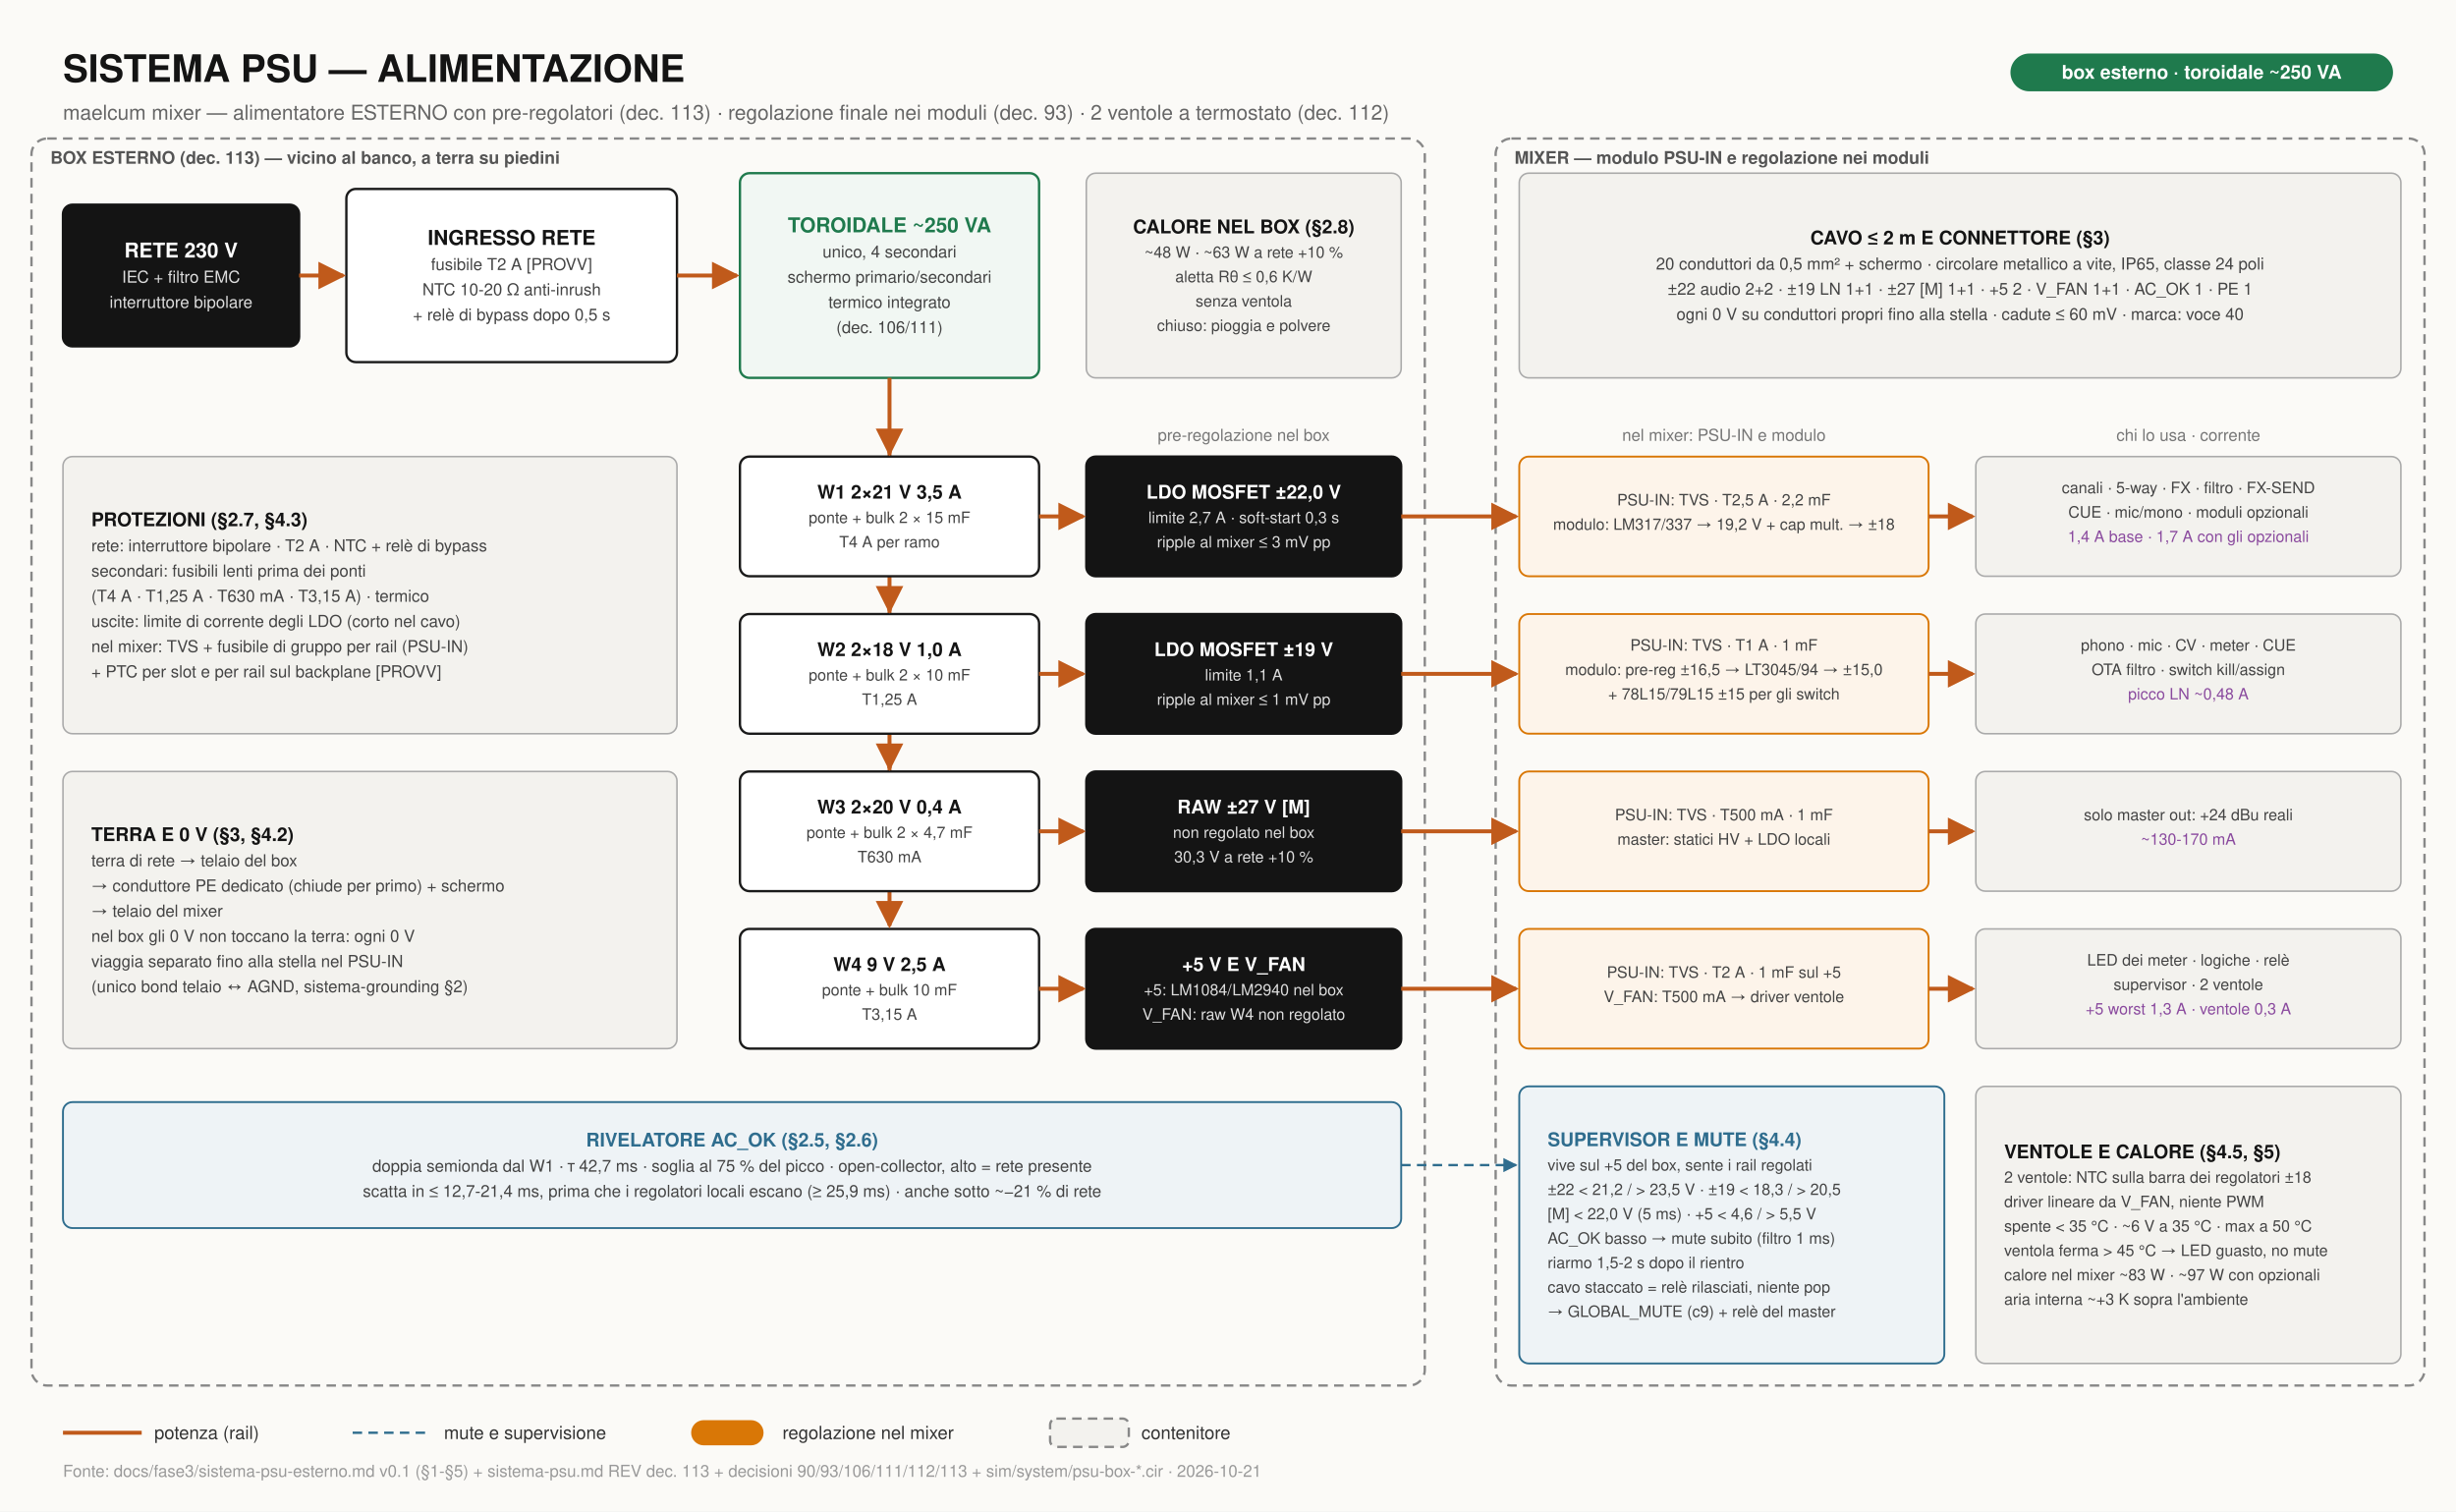
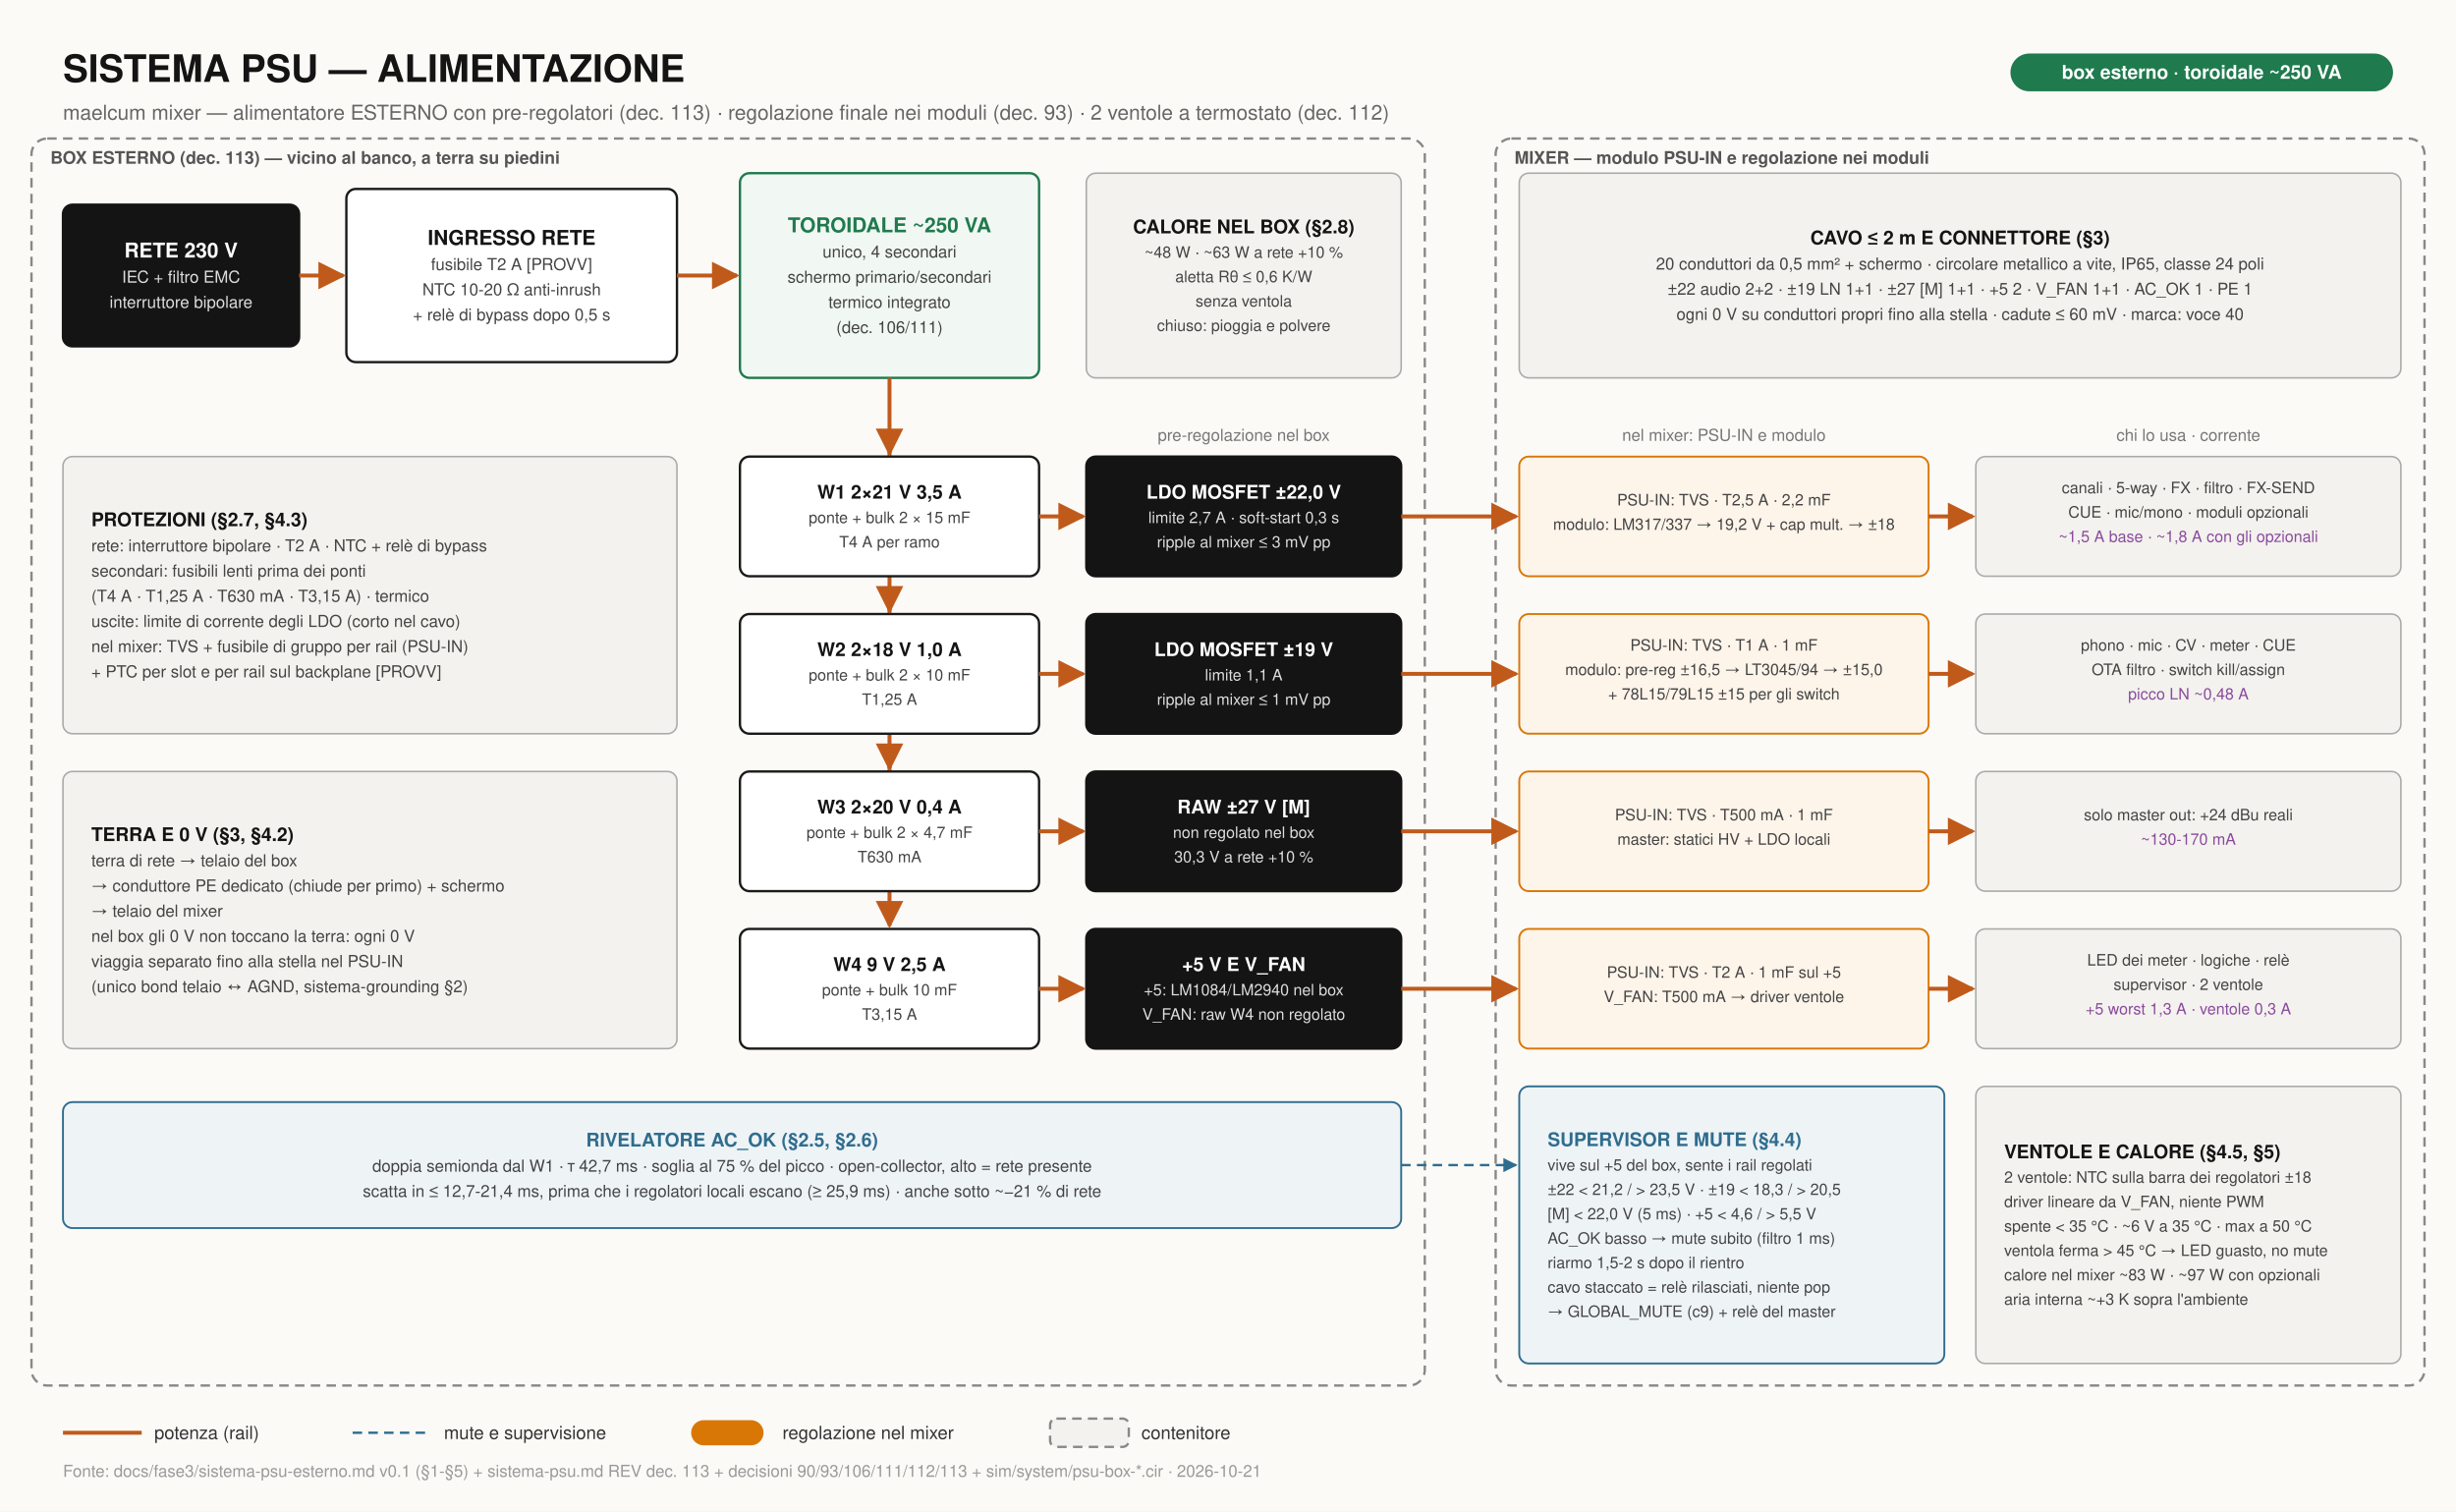
<svg xmlns="http://www.w3.org/2000/svg" viewBox="0 0 1560 960" font-family="Helvetica Neue, Helvetica, Arial, sans-serif">
  <defs>
    <marker id="ar" viewBox="0 0 10 10" refX="9" refY="5" markerWidth="7" markerHeight="7" orient="auto-start-reverse">
      <path d="M0,0 L10,5 L0,10 z" fill="#C05A1B" />
    </marker>
    <marker id="arb" viewBox="0 0 10 10" refX="9" refY="5" markerWidth="7" markerHeight="7" orient="auto-start-reverse">
      <path d="M0,0 L10,5 L0,10 z" fill="#8A4A9E" />
    </marker>
    <marker id="arw" viewBox="0 0 10 10" refX="9" refY="5" markerWidth="6" markerHeight="6" orient="auto-start-reverse">
      <path d="M0,0 L10,5 L0,10 z" fill="#2F6D8E" />
    </marker>
    <marker id="ark" viewBox="0 0 10 10" refX="9" refY="5" markerWidth="7" markerHeight="7" orient="auto-start-reverse">
      <path d="M0,0 L10,5 L0,10 z" fill="#333" />
    </marker>
  </defs>
  <rect width="1560" height="960" fill="#FBFAF7" />
  <text x="40" y="52" font-size="24" font-weight="700" fill="#141414">SISTEMA PSU — ALIMENTAZIONE</text>
  <text x="40" y="76" font-size="13" fill="#666">maelcum mixer — alimentatore ESTERNO con pre-regolatori (dec. 113) · regolazione finale nei moduli (dec. 93) · 2 ventole a termostato (dec. 112)</text>
  <rect x="1277" y="34" width="243" height="24" rx="12" fill="#1F7A4D" />
  <text x="1398.5" y="50" font-size="12" font-weight="600" fill="#fff" text-anchor="middle">box esterno · toroidale ~250 VA</text>
  <rect x="20" y="88" width="885" height="792" rx="10" fill="none" stroke="#888" stroke-width="1.5" stroke-dasharray="6 4" />
  <text x="32" y="104" font-size="11" font-weight="700" fill="#555">BOX ESTERNO (dec. 113) — vicino al banco, a terra su piedini</text>
  <rect x="950" y="88" width="590" height="792" rx="10" fill="none" stroke="#888" stroke-width="1.5" stroke-dasharray="6 4" />
  <text x="962" y="104" font-size="11" font-weight="700" fill="#555">MIXER — modulo PSU-IN e regolazione nei moduli</text>
  <rect x="40" y="130" width="150" height="90" rx="6" fill="#141414" stroke="#141414" stroke-width="1.5" />
  <text x="115" y="163.55" font-size="13" font-weight="700" fill="#fff" text-anchor="middle">RETE 230 V</text>
  <text x="115" y="179.55" font-size="10.5" fill="#ddd" text-anchor="middle">IEC + filtro EMC</text>
  <text x="115" y="195.55" font-size="10.5" fill="#ddd" text-anchor="middle">interruttore bipolare</text>
  <rect x="220" y="120" width="210" height="110" rx="6" fill="#fff" stroke="#1A1A1A" stroke-width="1.5" />
  <text x="325" y="155.55" font-size="13" font-weight="700" fill="#141414" text-anchor="middle">INGRESSO RETE</text>
  <text x="325" y="171.55" font-size="10.5" fill="#444" text-anchor="middle">fusibile T2 A [PROVV]</text>
  <text x="325" y="187.55" font-size="10.5" fill="#444" text-anchor="middle">NTC 10-20 Ω anti-inrush</text>
  <text x="325" y="203.55" font-size="10.5" fill="#444" text-anchor="middle">+ relè di bypass dopo 0,5 s</text>
  <rect x="470" y="110" width="190" height="130" rx="6" fill="#F1F7F3" stroke="#1F7A4D" stroke-width="1.5" />
  <text x="565" y="147.55" font-size="13" font-weight="700" fill="#1F7A4D" text-anchor="middle">TOROIDALE ~250 VA</text>
  <text x="565" y="163.55" font-size="10.5" fill="#444" text-anchor="middle">unico, 4 secondari</text>
  <text x="565" y="179.55" font-size="10.5" fill="#444" text-anchor="middle">schermo primario/secondari</text>
  <text x="565" y="195.55" font-size="10.5" fill="#444" text-anchor="middle">termico integrato</text>
  <text x="565" y="211.55" font-size="10.5" fill="#444" text-anchor="middle">(dec. 106/111)</text>
  <path d="M 190 175 L 218 175" stroke="#C05A1B" stroke-width="2.5" fill="none" marker-end="url(#ar)" />
  <path d="M 430 175 L 468 175" stroke="#C05A1B" stroke-width="2.5" fill="none" marker-end="url(#ar)" />
  <rect x="690" y="110" width="200" height="130" rx="6" fill="#F3F2EE" stroke="#AAA" stroke-width="1" />
  <text x="790" y="148.2" font-size="12" font-weight="700" fill="#141414" text-anchor="middle">CALORE NEL BOX (§2.8)</text>
  <text x="790" y="163.7" font-size="10" fill="#444" text-anchor="middle">~48 W · ~63 W a rete +10 %</text>
  <text x="790" y="179.2" font-size="10" fill="#444" text-anchor="middle">aletta Rθ ≤ 0,6 K/W</text>
  <text x="790" y="194.7" font-size="10" fill="#444" text-anchor="middle">senza ventola</text>
  <text x="790" y="210.2" font-size="10" fill="#444" text-anchor="middle">chiuso: pioggia e polvere</text>
  <rect x="965" y="110" width="560" height="130" rx="6" fill="#F3F2EE" stroke="#AAA" stroke-width="1" />
  <text x="1245" y="155.2" font-size="12" font-weight="700" fill="#141414" text-anchor="middle">CAVO ≤ 2 m E CONNETTORE (§3)</text>
  <text x="1245" y="171.2" font-size="10.5" fill="#444" text-anchor="middle">20 conduttori da 0,5 mm² + schermo · circolare metallico a vite, IP65, classe 24 poli</text>
  <text x="1245" y="187.2" font-size="10.5" fill="#444" text-anchor="middle">±22 audio 2+2 · ±19 LN 1+1 · ±27 [M] 1+1 · +5 2 · V_FAN 1+1 · AC_OK 1 · PE 1</text>
  <text x="1245" y="203.2" font-size="10.5" fill="#444" text-anchor="middle">ogni 0 V su conduttori propri fino alla stella · cadute ≤ 60 mV · marca: voce 40</text>
  <text x="790" y="280" font-size="10.5" fill="#777" text-anchor="middle">pre-regolazione nel box</text>
  <text x="1095" y="280" font-size="10.5" fill="#777" text-anchor="middle">nel mixer: PSU-IN e modulo</text>
  <text x="1390" y="280" font-size="10.5" fill="#777" text-anchor="middle">chi lo usa · corrente</text>
  <path d="M 565 240 L 565 576" stroke="#C05A1B" stroke-width="2.5" fill="none" />
  <rect x="470" y="290" width="190" height="76" rx="6" fill="#fff" stroke="#1A1A1A" stroke-width="1.5" />
  <text x="565" y="316.7" font-size="12" font-weight="700" fill="#141414" text-anchor="middle">W1 2×21 V 3,5 A</text>
  <text x="565" y="332.2" font-size="10" fill="#444" text-anchor="middle">ponte + bulk 2 × 15 mF</text>
  <text x="565" y="347.7" font-size="10" fill="#444" text-anchor="middle">T4 A per ramo</text>
  <rect x="690" y="290" width="200" height="76" rx="6" fill="#141414" stroke="#141414" stroke-width="1.5" />
  <text x="790" y="316.7" font-size="12" font-weight="700" fill="#fff" text-anchor="middle">LDO MOSFET ±22,0 V</text>
  <text x="790" y="332.2" font-size="10" fill="#ddd" text-anchor="middle">limite 2,7 A · soft-start 0,3 s</text>
  <text x="790" y="347.7" font-size="10" fill="#ddd" text-anchor="middle">ripple al mixer ≤ 3 mV pp</text>
  <rect x="965" y="290" width="260" height="76" rx="6" fill="#FDF4EA" stroke="#D97706" stroke-width="1.2" />
  <text x="1095" y="321" font-size="10" fill="#444" text-anchor="middle">PSU-IN: TVS · T2,5 A · 2,2 mF</text>
  <text x="1095" y="336.5" font-size="10" fill="#444" text-anchor="middle">modulo: LM317/337 → 19,2 V + cap mult. → ±18</text>
  <rect x="1255" y="290" width="270" height="76" rx="6" fill="#F3F2EE" stroke="#AAA" stroke-width="1" />
  <text x="1390" y="313.25" font-size="10" fill="#444" text-anchor="middle">canali · 5-way · FX · filtro · FX-SEND</text>
  <text x="1390" y="328.75" font-size="10" fill="#444" text-anchor="middle">CUE · mic/mono · moduli opzionali</text>
-   <text x="1390" y="344.25" font-size="10" fill="#8A4A9E" text-anchor="middle">1,4 A base · 1,7 A con gli opzionali</text>
+   <text x="1390" y="344.25" font-size="10" fill="#8A4A9E" text-anchor="middle">~1,5 A base · ~1,8 A con gli opzionali</text>
  <path d="M 565 276 L 565 288" stroke="#C05A1B" stroke-width="2.5" fill="none" marker-end="url(#ar)" />
  <path d="M 660 328 L 688 328" stroke="#C05A1B" stroke-width="2.5" fill="none" marker-end="url(#ar)" />
  <path d="M 890 328 L 963 328" stroke="#C05A1B" stroke-width="2.5" fill="none" marker-end="url(#ar)" />
  <path d="M 1225 328 L 1253 328" stroke="#C05A1B" stroke-width="2.5" fill="none" marker-end="url(#ar)" />
  <rect x="470" y="390" width="190" height="76" rx="6" fill="#fff" stroke="#1A1A1A" stroke-width="1.5" />
  <text x="565" y="416.7" font-size="12" font-weight="700" fill="#141414" text-anchor="middle">W2 2×18 V 1,0 A</text>
  <text x="565" y="432.2" font-size="10" fill="#444" text-anchor="middle">ponte + bulk 2 × 10 mF</text>
  <text x="565" y="447.7" font-size="10" fill="#444" text-anchor="middle">T1,25 A</text>
  <rect x="690" y="390" width="200" height="76" rx="6" fill="#141414" stroke="#141414" stroke-width="1.5" />
  <text x="790" y="416.7" font-size="12" font-weight="700" fill="#fff" text-anchor="middle">LDO MOSFET ±19 V</text>
  <text x="790" y="432.2" font-size="10" fill="#ddd" text-anchor="middle">limite 1,1 A</text>
  <text x="790" y="447.7" font-size="10" fill="#ddd" text-anchor="middle">ripple al mixer ≤ 1 mV pp</text>
  <rect x="965" y="390" width="260" height="76" rx="6" fill="#FDF4EA" stroke="#D97706" stroke-width="1.2" />
  <text x="1095" y="413.25" font-size="10" fill="#444" text-anchor="middle">PSU-IN: TVS · T1 A · 1 mF</text>
  <text x="1095" y="428.75" font-size="10" fill="#444" text-anchor="middle">modulo: pre-reg ±16,5 → LT3045/94 → ±15,0</text>
  <text x="1095" y="444.25" font-size="10" fill="#444" text-anchor="middle">+ 78L15/79L15 ±15 per gli switch</text>
  <rect x="1255" y="390" width="270" height="76" rx="6" fill="#F3F2EE" stroke="#AAA" stroke-width="1" />
  <text x="1390" y="413.25" font-size="10" fill="#444" text-anchor="middle">phono · mic · CV · meter · CUE</text>
  <text x="1390" y="428.75" font-size="10" fill="#444" text-anchor="middle">OTA filtro · switch kill/assign</text>
  <text x="1390" y="444.25" font-size="10" fill="#8A4A9E" text-anchor="middle">picco LN ~0,48 A</text>
  <path d="M 565 376 L 565 388" stroke="#C05A1B" stroke-width="2.5" fill="none" marker-end="url(#ar)" />
  <path d="M 660 428 L 688 428" stroke="#C05A1B" stroke-width="2.5" fill="none" marker-end="url(#ar)" />
  <path d="M 890 428 L 963 428" stroke="#C05A1B" stroke-width="2.5" fill="none" marker-end="url(#ar)" />
  <path d="M 1225 428 L 1253 428" stroke="#C05A1B" stroke-width="2.5" fill="none" marker-end="url(#ar)" />
  <rect x="470" y="490" width="190" height="76" rx="6" fill="#fff" stroke="#1A1A1A" stroke-width="1.5" />
  <text x="565" y="516.7" font-size="12" font-weight="700" fill="#141414" text-anchor="middle">W3 2×20 V 0,4 A</text>
  <text x="565" y="532.2" font-size="10" fill="#444" text-anchor="middle">ponte + bulk 2 × 4,7 mF</text>
  <text x="565" y="547.7" font-size="10" fill="#444" text-anchor="middle">T630 mA</text>
  <rect x="690" y="490" width="200" height="76" rx="6" fill="#141414" stroke="#141414" stroke-width="1.5" />
  <text x="790" y="516.7" font-size="12" font-weight="700" fill="#fff" text-anchor="middle">RAW ±27 V [M]</text>
  <text x="790" y="532.2" font-size="10" fill="#ddd" text-anchor="middle">non regolato nel box</text>
  <text x="790" y="547.7" font-size="10" fill="#ddd" text-anchor="middle">30,3 V a rete +10 %</text>
  <rect x="965" y="490" width="260" height="76" rx="6" fill="#FDF4EA" stroke="#D97706" stroke-width="1.2" />
  <text x="1095" y="521" font-size="10" fill="#444" text-anchor="middle">PSU-IN: TVS · T500 mA · 1 mF</text>
  <text x="1095" y="536.5" font-size="10" fill="#444" text-anchor="middle">master: statici HV + LDO locali</text>
  <rect x="1255" y="490" width="270" height="76" rx="6" fill="#F3F2EE" stroke="#AAA" stroke-width="1" />
  <text x="1390" y="521" font-size="10" fill="#444" text-anchor="middle">solo master out: +24 dBu reali</text>
  <text x="1390" y="536.5" font-size="10" fill="#8A4A9E" text-anchor="middle">~130-170 mA</text>
  <path d="M 565 476 L 565 488" stroke="#C05A1B" stroke-width="2.5" fill="none" marker-end="url(#ar)" />
  <path d="M 660 528 L 688 528" stroke="#C05A1B" stroke-width="2.5" fill="none" marker-end="url(#ar)" />
  <path d="M 890 528 L 963 528" stroke="#C05A1B" stroke-width="2.5" fill="none" marker-end="url(#ar)" />
  <path d="M 1225 528 L 1253 528" stroke="#C05A1B" stroke-width="2.5" fill="none" marker-end="url(#ar)" />
  <rect x="470" y="590" width="190" height="76" rx="6" fill="#fff" stroke="#1A1A1A" stroke-width="1.5" />
  <text x="565" y="616.7" font-size="12" font-weight="700" fill="#141414" text-anchor="middle">W4 9 V 2,5 A</text>
  <text x="565" y="632.2" font-size="10" fill="#444" text-anchor="middle">ponte + bulk 10 mF</text>
  <text x="565" y="647.7" font-size="10" fill="#444" text-anchor="middle">T3,15 A</text>
  <rect x="690" y="590" width="200" height="76" rx="6" fill="#141414" stroke="#141414" stroke-width="1.5" />
  <text x="790" y="616.7" font-size="12" font-weight="700" fill="#fff" text-anchor="middle">+5 V E V_FAN</text>
  <text x="790" y="632.2" font-size="10" fill="#ddd" text-anchor="middle">+5: LM1084/LM2940 nel box</text>
  <text x="790" y="647.7" font-size="10" fill="#ddd" text-anchor="middle">V_FAN: raw W4 non regolato</text>
  <rect x="965" y="590" width="260" height="76" rx="6" fill="#FDF4EA" stroke="#D97706" stroke-width="1.2" />
  <text x="1095" y="621" font-size="10" fill="#444" text-anchor="middle">PSU-IN: TVS · T2 A · 1 mF sul +5</text>
  <text x="1095" y="636.5" font-size="10" fill="#444" text-anchor="middle">V_FAN: T500 mA → driver ventole</text>
  <rect x="1255" y="590" width="270" height="76" rx="6" fill="#F3F2EE" stroke="#AAA" stroke-width="1" />
  <text x="1390" y="613.25" font-size="10" fill="#444" text-anchor="middle">LED dei meter · logiche · relè</text>
  <text x="1390" y="628.75" font-size="10" fill="#444" text-anchor="middle">supervisor · 2 ventole</text>
  <text x="1390" y="644.25" font-size="10" fill="#8A4A9E" text-anchor="middle">+5 worst 1,3 A · ventole 0,3 A</text>
  <path d="M 565 576 L 565 588" stroke="#C05A1B" stroke-width="2.5" fill="none" marker-end="url(#ar)" />
  <path d="M 660 628 L 688 628" stroke="#C05A1B" stroke-width="2.5" fill="none" marker-end="url(#ar)" />
  <path d="M 890 628 L 963 628" stroke="#C05A1B" stroke-width="2.5" fill="none" marker-end="url(#ar)" />
  <path d="M 1225 628 L 1253 628" stroke="#C05A1B" stroke-width="2.5" fill="none" marker-end="url(#ar)" />
  <rect x="40" y="290" width="390" height="176" rx="6" fill="#F3F2EE" stroke="#AAA" stroke-width="1" />
  <text x="58" y="334.2" font-size="12" font-weight="700" fill="#141414">PROTEZIONI (§2.7, §4.3)</text>
  <text x="58" y="350.2" font-size="10.5" fill="#444">rete: interruttore bipolare · T2 A · NTC + relè di bypass</text>
  <text x="58" y="366.2" font-size="10.5" fill="#444">secondari: fusibili lenti prima dei ponti</text>
  <text x="58" y="382.2" font-size="10.5" fill="#444">   (T4 A · T1,25 A · T630 mA · T3,15 A) · termico</text>
  <text x="58" y="398.2" font-size="10.5" fill="#444">uscite: limite di corrente degli LDO (corto nel cavo)</text>
  <text x="58" y="414.2" font-size="10.5" fill="#444">nel mixer: TVS + fusibile di gruppo per rail (PSU-IN)</text>
  <text x="58" y="430.2" font-size="10.5" fill="#444">   + PTC per slot e per rail sul backplane [PROVV]</text>
  <rect x="40" y="490" width="390" height="176" rx="6" fill="#F3F2EE" stroke="#AAA" stroke-width="1" />
  <text x="58" y="534.2" font-size="12" font-weight="700" fill="#141414">TERRA E 0 V (§3, §4.2)</text>
  <text x="58" y="550.2" font-size="10.5" fill="#444">terra di rete → telaio del box</text>
  <text x="58" y="566.2" font-size="10.5" fill="#444">→ conduttore PE dedicato (chiude per primo) + schermo</text>
  <text x="58" y="582.2" font-size="10.5" fill="#444">→ telaio del mixer</text>
  <text x="58" y="598.2" font-size="10.5" fill="#444">nel box gli 0 V non toccano la terra: ogni 0 V</text>
  <text x="58" y="614.2" font-size="10.5" fill="#444">viaggia separato fino alla stella nel PSU-IN</text>
  <text x="58" y="630.2" font-size="10.5" fill="#444">(unico bond telaio ↔ AGND, sistema-grounding §2)</text>
  <rect x="40" y="700" width="850" height="80" rx="6" fill="#EEF3F6" stroke="#2F6D8E" stroke-width="1.2" />
  <text x="465" y="728.2" font-size="12" font-weight="700" fill="#2F6D8E" text-anchor="middle">RIVELATORE AC_OK (§2.5, §2.6)</text>
  <text x="465" y="744.2" font-size="10.5" fill="#444" text-anchor="middle">doppia semionda dal W1 · τ 42,7 ms · soglia al 75 % del picco · open-collector, alto = rete presente</text>
  <text x="465" y="760.2" font-size="10.5" fill="#444" text-anchor="middle">scatta in ≤ 12,7-21,4 ms, prima che i regolatori locali escano (≥ 25,9 ms) · anche sotto ~−21 % di rete</text>
  <rect x="965" y="690" width="270" height="176" rx="6" fill="#EEF3F6" stroke="#2F6D8E" stroke-width="1.2" />
  <text x="983" y="727.95" font-size="12" font-weight="700" fill="#2F6D8E">SUPERVISOR E MUTE (§4.4)</text>
  <text x="983" y="743.45" font-size="10" fill="#444">vive sul +5 del box, sente i rail regolati</text>
  <text x="983" y="758.95" font-size="10" fill="#444">±22 &lt; 21,2 / &gt; 23,5 V · ±19 &lt; 18,3 / &gt; 20,5</text>
  <text x="983" y="774.45" font-size="10" fill="#444">[M] &lt; 22,0 V (5 ms) · +5 &lt; 4,6 / &gt; 5,5 V</text>
  <text x="983" y="789.95" font-size="10" fill="#444">AC_OK basso → mute subito (filtro 1 ms)</text>
  <text x="983" y="805.45" font-size="10" fill="#444">riarmo 1,5-2 s dopo il rientro</text>
  <text x="983" y="820.95" font-size="10" fill="#444">cavo staccato = relè rilasciati, niente pop</text>
  <text x="983" y="836.45" font-size="10" fill="#444">→ GLOBAL_MUTE (c9) + relè del master</text>
  <path d="M 890 740 L 963 740" stroke="#2F6D8E" stroke-width="1.5" fill="none" stroke-dasharray="6 4" marker-end="url(#arw)" />
  <rect x="1255" y="690" width="270" height="176" rx="6" fill="#F3F2EE" stroke="#AAA" stroke-width="1" />
  <text x="1273" y="735.7" font-size="12" font-weight="700" fill="#141414">VENTOLE E CALORE (§4.5, §5)</text>
  <text x="1273" y="751.2" font-size="10" fill="#444">2 ventole: NTC sulla barra dei regolatori ±18</text>
  <text x="1273" y="766.7" font-size="10" fill="#444">driver lineare da V_FAN, niente PWM</text>
  <text x="1273" y="782.2" font-size="10" fill="#444">spente &lt; 35 °C · ~6 V a 35 °C · max a 50 °C</text>
  <text x="1273" y="797.7" font-size="10" fill="#444">ventola ferma &gt; 45 °C → LED guasto, no mute</text>
  <text x="1273" y="813.2" font-size="10" fill="#444">calore nel mixer ~83 W · ~97 W con opzionali</text>
  <text x="1273" y="828.7" font-size="10" fill="#444">aria interna ~+3 K sopra l'ambiente</text>
  <path d="M 40 910 L 90 910" stroke="#C05A1B" stroke-width="2.5" />
  <text x="98" y="914" font-size="11.5" fill="#333">potenza (rail)</text>
  <path d="M 224 910 L 274 910" stroke="#2F6D8E" stroke-width="1.5" stroke-dasharray="6 4" />
  <text x="282" y="914" font-size="11.5" fill="#333">mute e supervisione</text>
  <rect x="439" y="902" width="46" height="16" rx="8" fill="#D97706" />
  <text x="497" y="914" font-size="11.5" fill="#333">regolazione nel mixer</text>
  <rect x="667" y="901" width="50" height="18" rx="4" fill="#F3F2EE" stroke="#888" stroke-width="1.5" stroke-dasharray="6 4" />
  <text x="725" y="914" font-size="11.5" fill="#333">contenitore</text>
  <text x="40" y="938" font-size="10.5" fill="#999">Fonte: docs/fase3/sistema-psu-esterno.md v0.1 (§1-§5) + sistema-psu.md REV dec. 113 + decisioni 90/93/106/111/112/113 + sim/system/psu-box-*.cir · 2026-10-21</text>
</svg>
